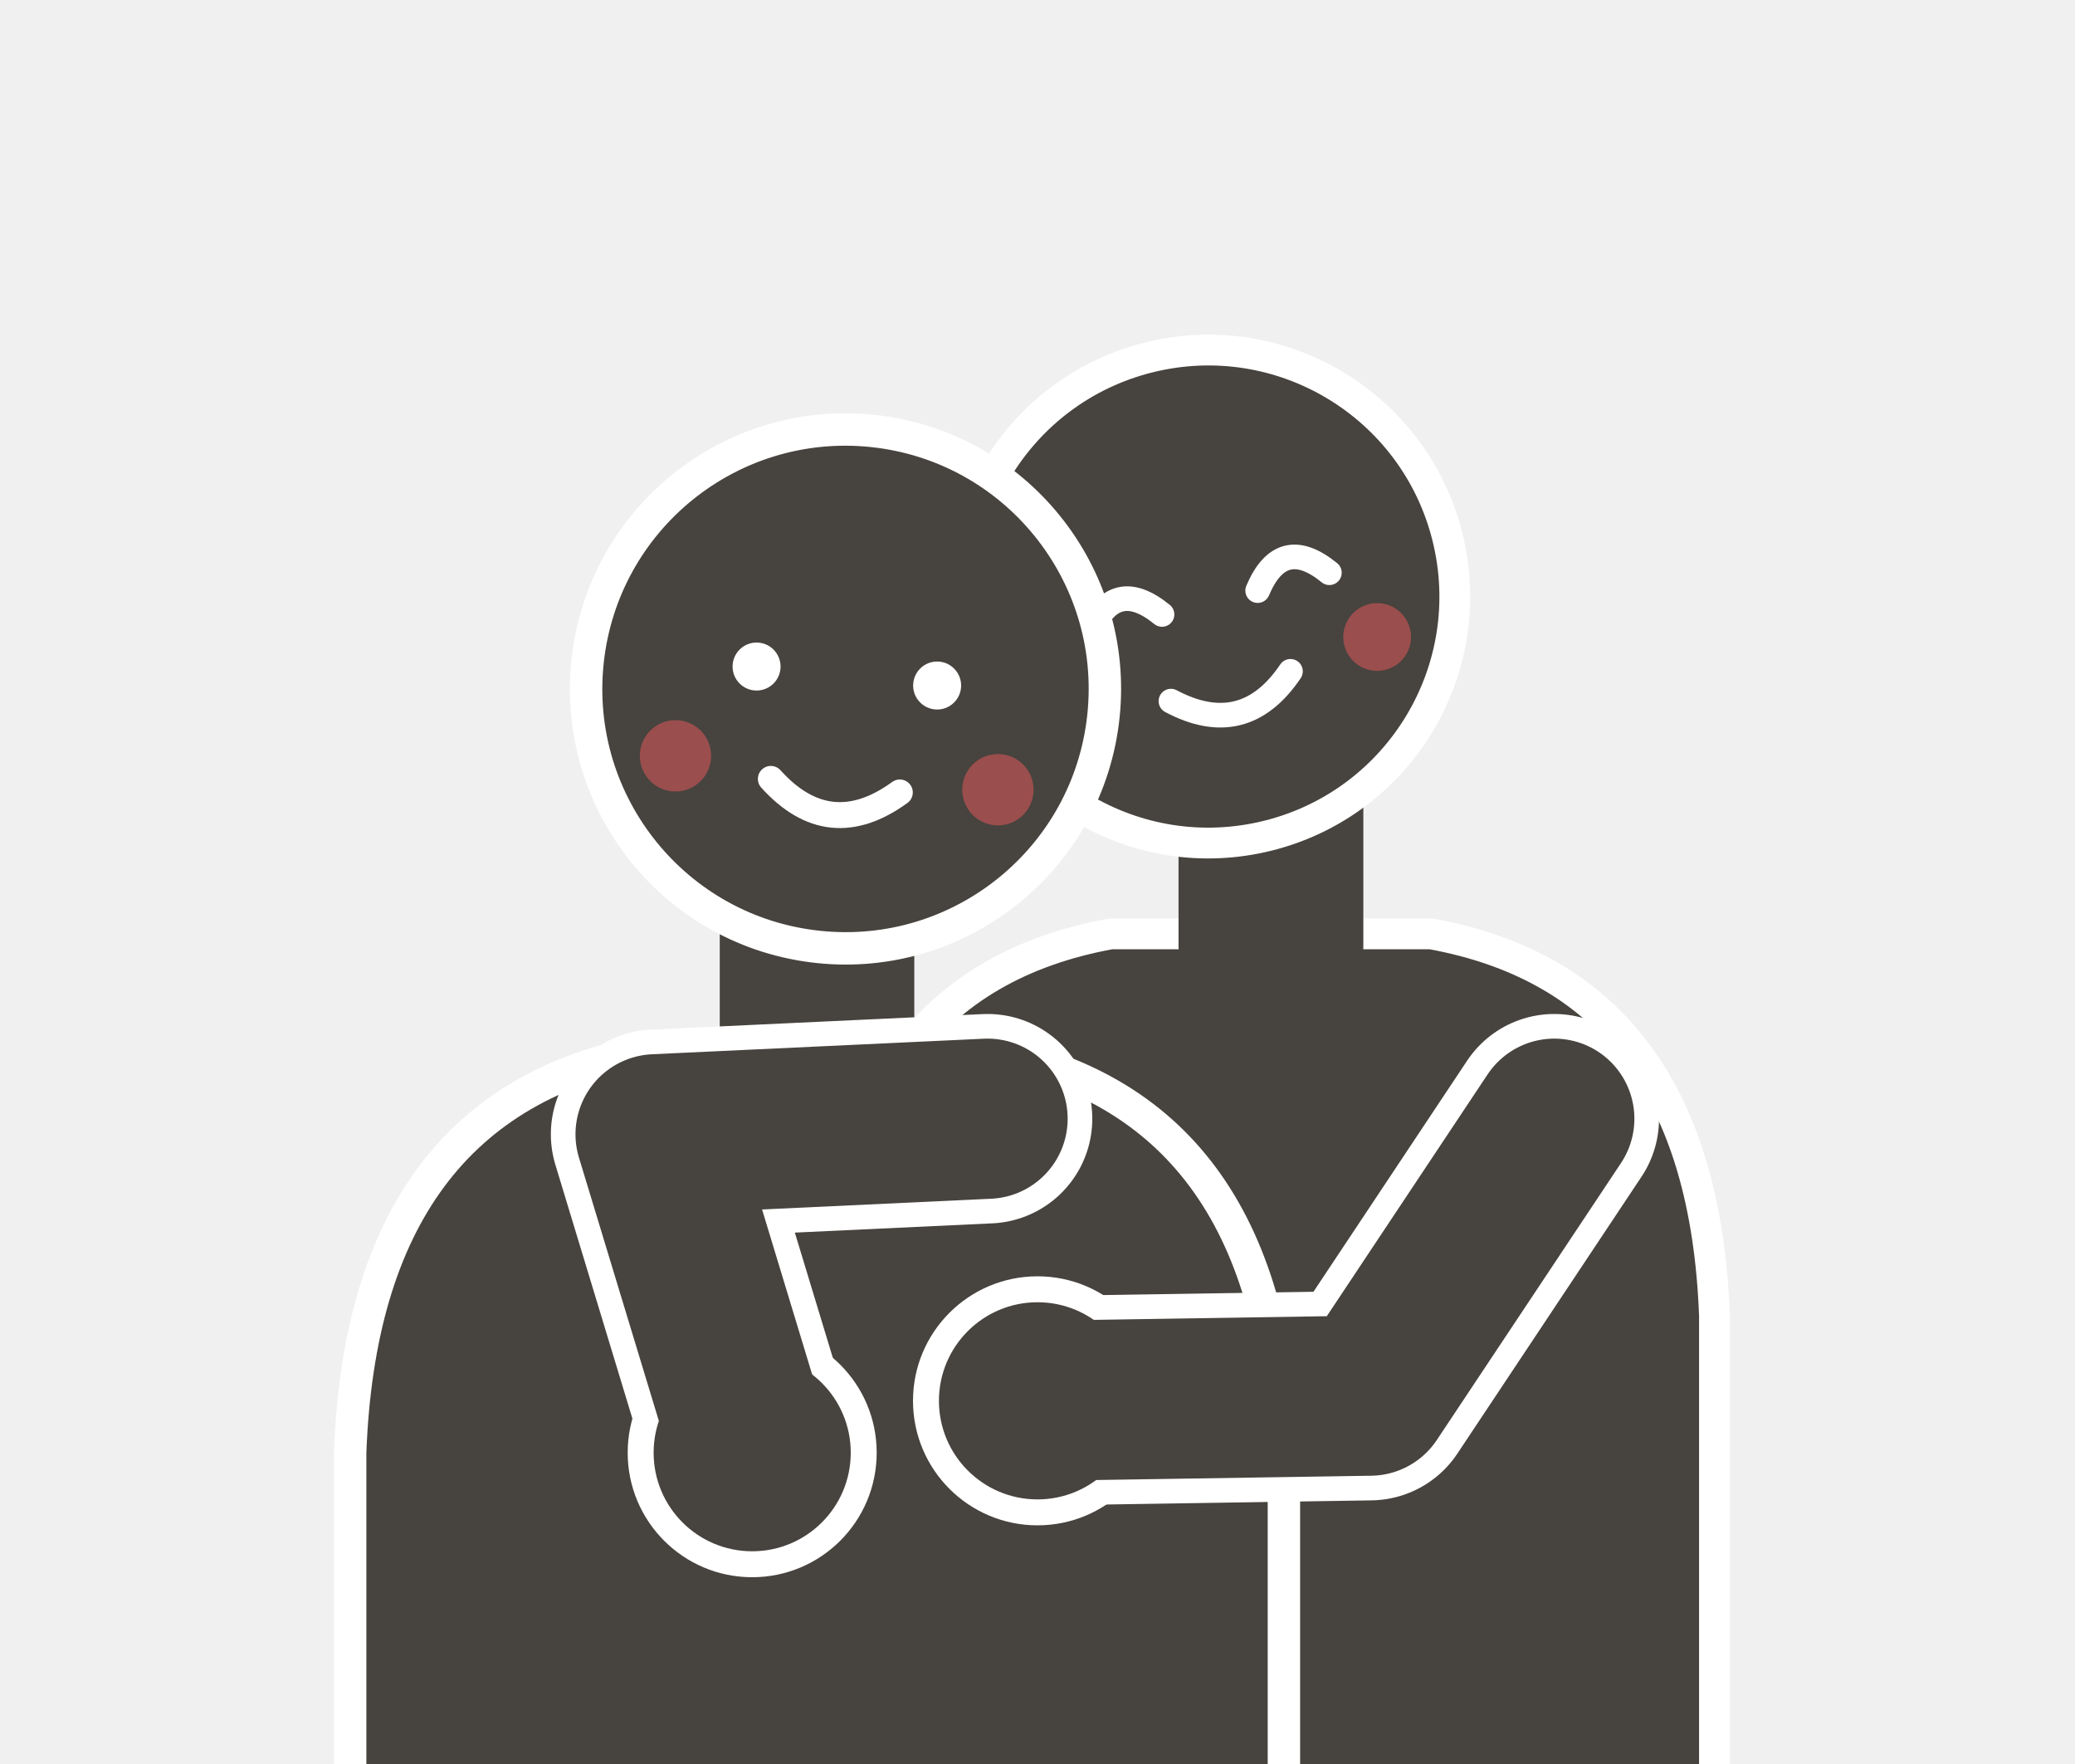
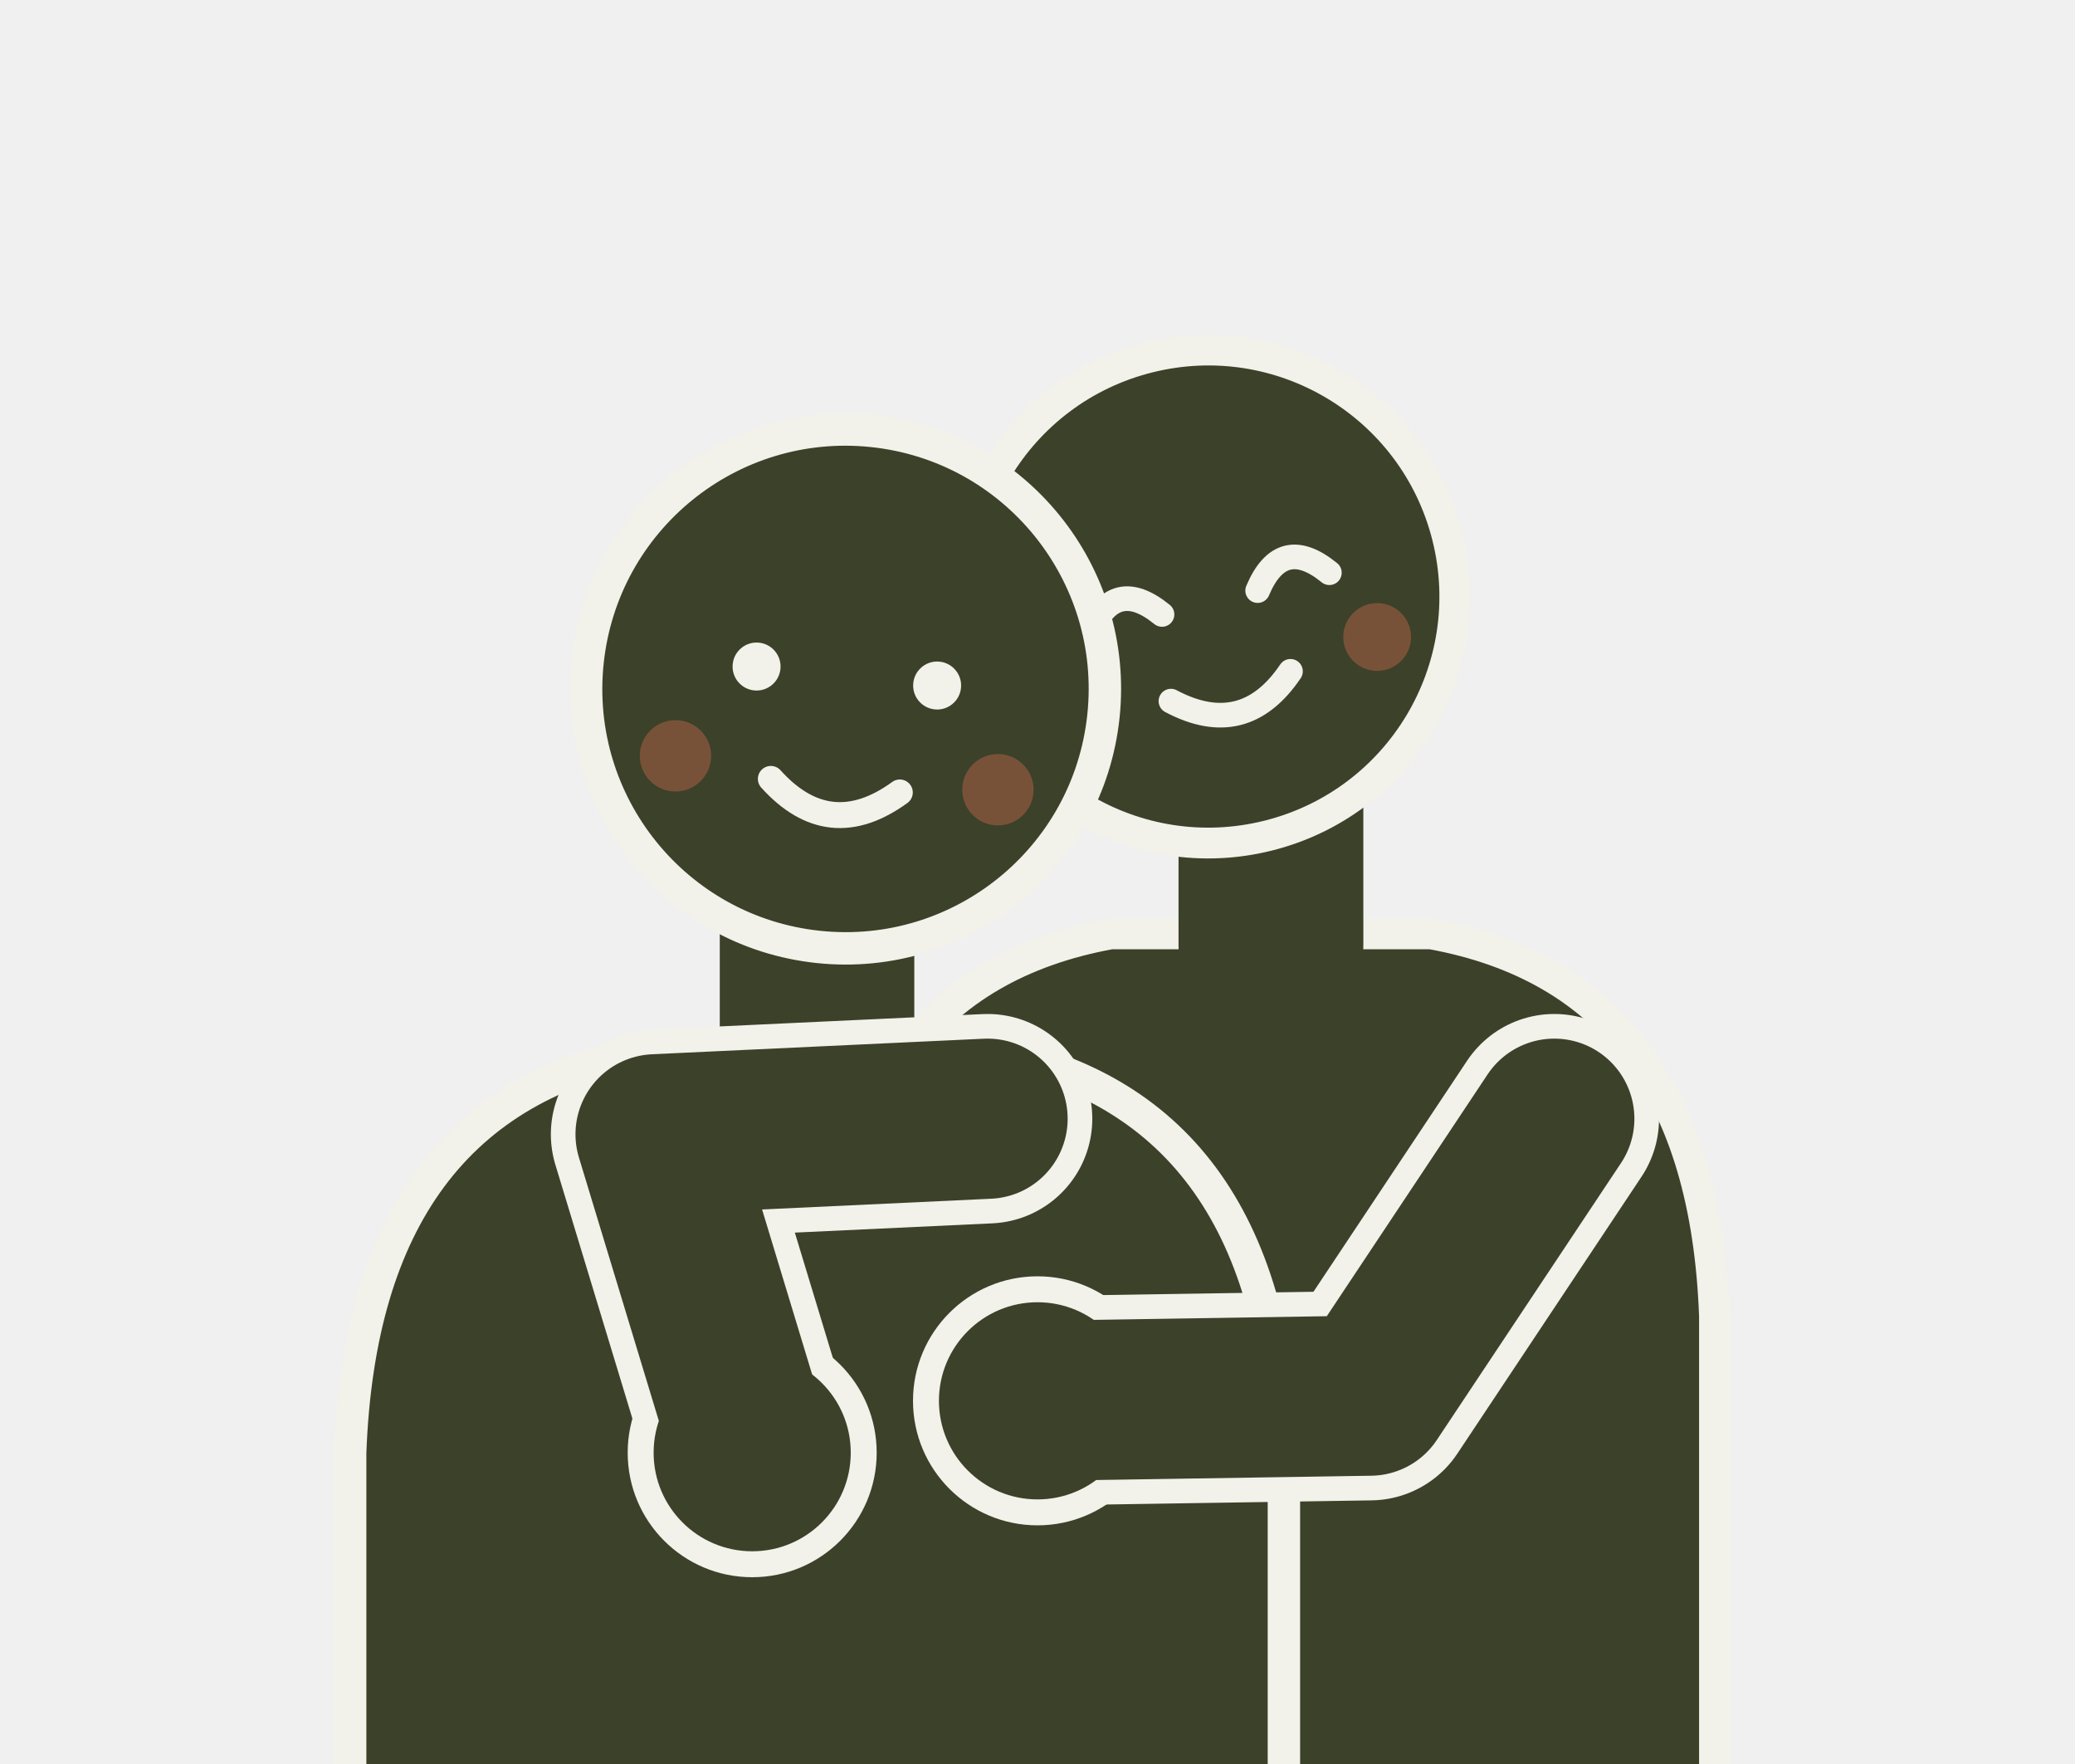
<svg xmlns="http://www.w3.org/2000/svg" viewBox="0 0 320 272" role="img" aria-label="백허그">
-   <g fill="none" stroke="#47433e" stroke-linecap="round" stroke-linejoin="round">
-     <path transform="translate(196 -14) rotate(0 0 272) translate(0 272) scale(0.95) translate(0 -272)" d="M-72 420 L-72 214 Q-70 160 -26 152 L26 152 Q70 160 72 214 L72 420 Z" fill="#47433e" stroke="#ffffff" stroke-width="5" />
-     <rect transform="translate(196 -14) rotate(0 0 272) translate(0 272) scale(0.95) translate(0 -272)" x="-15" y="118" width="30" height="44" rx="8" fill="#47433e" stroke="none" />
+   <g fill="none" stroke="#3c4129" stroke-linecap="round" stroke-linejoin="round">
+     <path transform="translate(196 -14) rotate(0 0 272) translate(0 272) scale(0.95) translate(0 -272)" d="M-72 420 L-72 214 Q-70 160 -26 152 L26 152 Q70 160 72 214 L72 420 Z" fill="#3c4129" stroke="#f2f1ea" stroke-width="5" />
+     <rect transform="translate(196 -14) rotate(0 0 272) translate(0 272) scale(0.95) translate(0 -272)" x="-15" y="118" width="30" height="44" rx="8" fill="#3c4129" stroke="none" />
    <g transform="translate(196 -14) rotate(0 0 272) translate(0 272) scale(0.95) translate(0 -272) rotate(-14 0 138) translate(0 96)">
-       <circle r="40" fill="#47433e" stroke="#ffffff" stroke-width="5" />
-       <path d="M-20 1 Q-14 -7 -8 1" stroke="#ffffff" stroke-width="4" fill="none" />
-       <path d="M8 1 Q14 -7 20 1" stroke="#ffffff" stroke-width="4" fill="none" />
-       <path d="M-10 15 Q0 24 10 15" stroke="#ffffff" stroke-width="4" fill="none" />
-       <circle cx="-25" cy="13" r="6" fill="#ff5a5f" opacity=".45" />
-       <circle cx="25" cy="13" r="6" fill="#ff5a5f" opacity=".45" />
+       <circle r="40" fill="#3c4129" stroke="#f2f1ea" stroke-width="5" />
+       <path d="M-20 1 Q-14 -7 -8 1" stroke="#f2f1ea" stroke-width="4" fill="none" />
+       <path d="M8 1 Q14 -7 20 1" stroke="#f2f1ea" stroke-width="4" fill="none" />
+       <path d="M-10 15 Q0 24 10 15" stroke="#f2f1ea" stroke-width="4" fill="none" />
+       <circle cx="-25" cy="13" r="6" fill="#c0674a" opacity=".45" />
+       <circle cx="25" cy="13" r="6" fill="#c0674a" opacity=".45" />
    </g>
-     <path transform="translate(126 10) rotate(0 0 272) translate(0 272) scale(1) translate(0 -272)" d="M-72 420 L-72 214 Q-70 160 -26 152 L26 152 Q70 160 72 214 L72 420 Z" fill="#47433e" stroke="#ffffff" stroke-width="5" />
-     <rect transform="translate(126 10) rotate(0 0 272) translate(0 272) scale(1) translate(0 -272)" x="-15" y="118" width="30" height="44" rx="8" fill="#47433e" stroke="none" />
+     <path transform="translate(126 10) rotate(0 0 272) translate(0 272) scale(1) translate(0 -272)" d="M-72 420 L-72 214 Q-70 160 -26 152 L26 152 Q70 160 72 214 L72 420 Z" fill="#3c4129" stroke="#f2f1ea" stroke-width="5" />
+     <rect transform="translate(126 10) rotate(0 0 272) translate(0 272) scale(1) translate(0 -272)" x="-15" y="118" width="30" height="44" rx="8" fill="#3c4129" stroke="none" />
    <g transform="translate(126 10) rotate(0 0 272) translate(0 272) scale(1) translate(0 -272) rotate(6 0 138) translate(0 96)">
-       <circle r="40" fill="#47433e" stroke="#ffffff" stroke-width="5" />
-       <circle cx="-14" cy="-2" r="4.2" fill="#ffffff" />
-       <circle cx="14" cy="-2" r="4.2" fill="#ffffff" />
-       <path d="M-10 15 Q0 24 10 15" stroke="#ffffff" stroke-width="4" fill="none" />
-       <circle cx="-25" cy="13" r="6" fill="#ff5a5f" opacity=".45" />
-       <circle cx="25" cy="13" r="6" fill="#ff5a5f" opacity=".45" />
+       <circle r="40" fill="#3c4129" stroke="#f2f1ea" stroke-width="5" />
+       <circle cx="-14" cy="-2" r="4.2" fill="#f2f1ea" />
+       <circle cx="14" cy="-2" r="4.2" fill="#f2f1ea" />
+       <path d="M-10 15 Q0 24 10 15" stroke="#f2f1ea" stroke-width="4" fill="none" />
+       <circle cx="-25" cy="13" r="6" fill="#c0674a" opacity=".45" />
+       <circle cx="25" cy="13" r="6" fill="#c0674a" opacity=".45" />
    </g>
-     <path d="M152.3 172.5 L101.1 174.9 L116 224" stroke="#ffffff" stroke-width="32.3" />
-     <circle cx="116" cy="224" r="19.2" fill="#ffffff" stroke="none" />
+     <path d="M152.3 172.5 L101.1 174.9 L116 224" stroke="#f2f1ea" stroke-width="32.3" />
+     <circle cx="116" cy="224" r="19.2" fill="#f2f1ea" stroke="none" />
    <path d="M152.3 172.5 L101.1 174.9 L116 224" stroke-width="24.7" />
-     <circle cx="116" cy="224" r="15.2" fill="#47433e" stroke="none" />
-     <path d="M239.7 172.5 L211.3 215.2 L160 216" stroke="#ffffff" stroke-width="32.3" />
-     <circle cx="160" cy="216" r="19.2" fill="#ffffff" stroke="none" />
+     <circle cx="116" cy="224" r="15.2" fill="#3c4129" stroke="none" />
+     <path d="M239.7 172.5 L211.3 215.2 L160 216" stroke="#f2f1ea" stroke-width="32.3" />
+     <circle cx="160" cy="216" r="19.2" fill="#f2f1ea" stroke="none" />
    <path d="M239.7 172.5 L211.3 215.2 L160 216" stroke-width="24.7" />
-     <circle cx="160" cy="216" r="15.2" fill="#47433e" stroke="none" />
+     <circle cx="160" cy="216" r="15.2" fill="#3c4129" stroke="none" />
  </g>
</svg>
